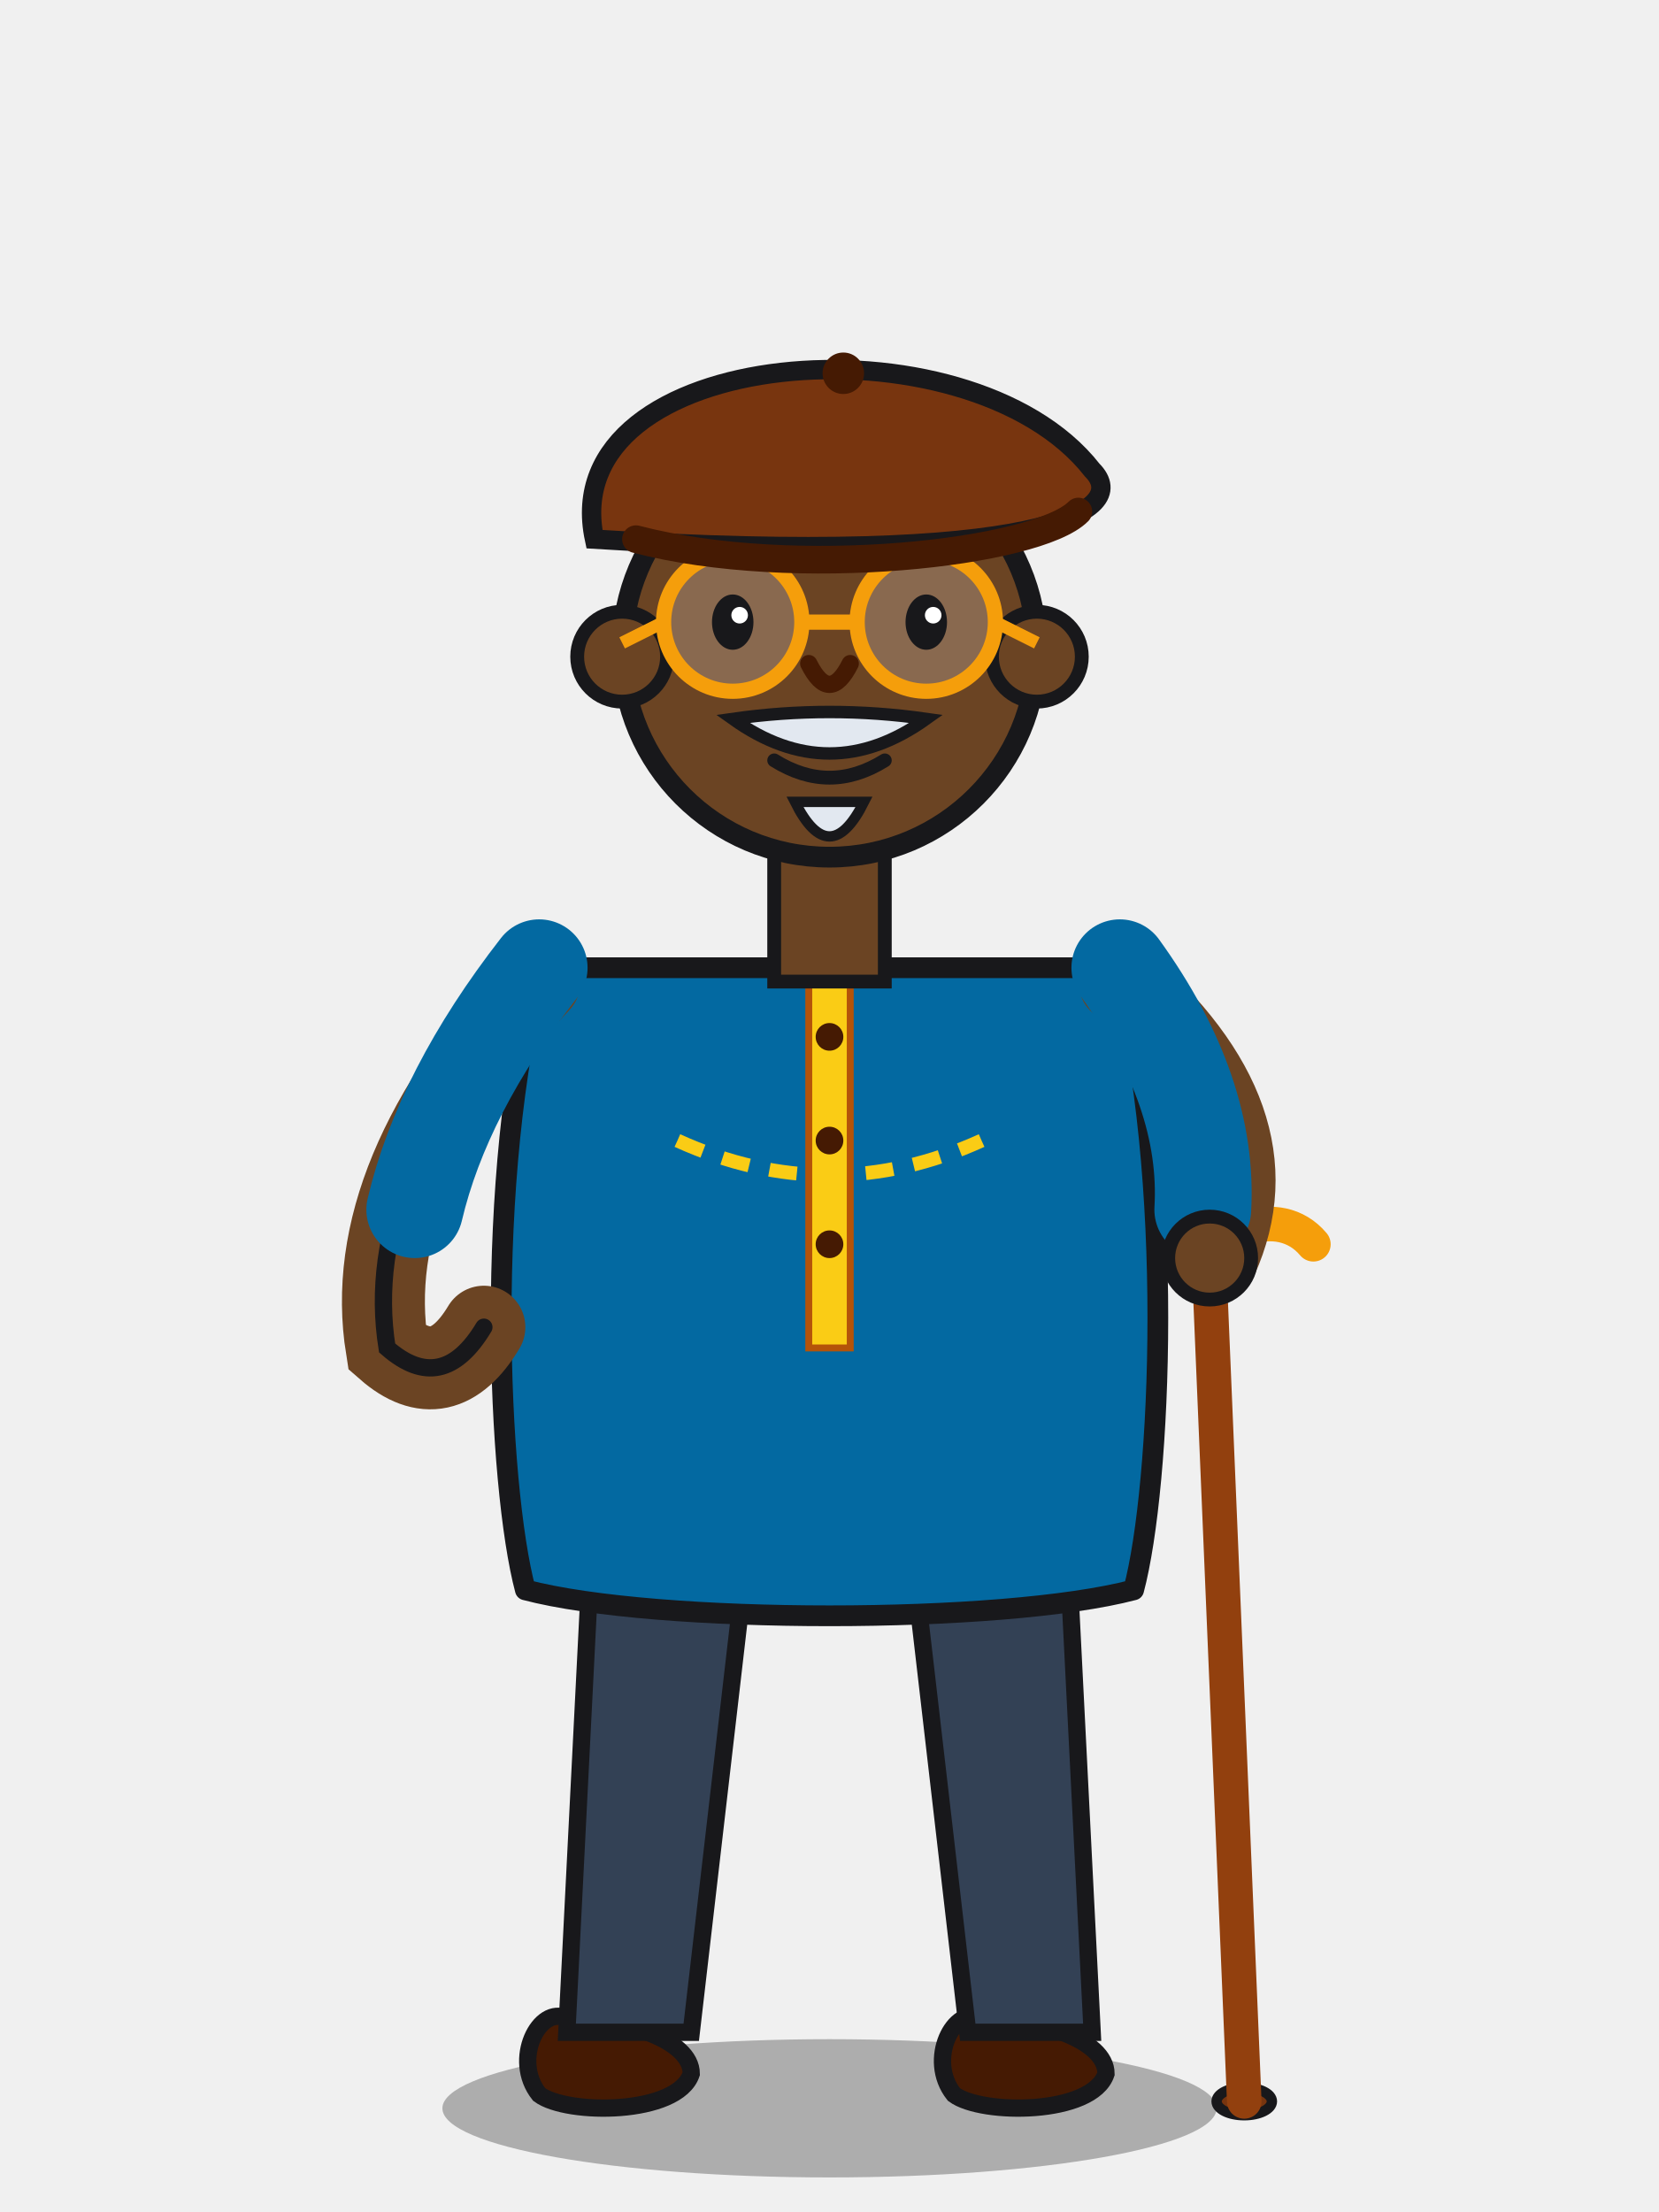
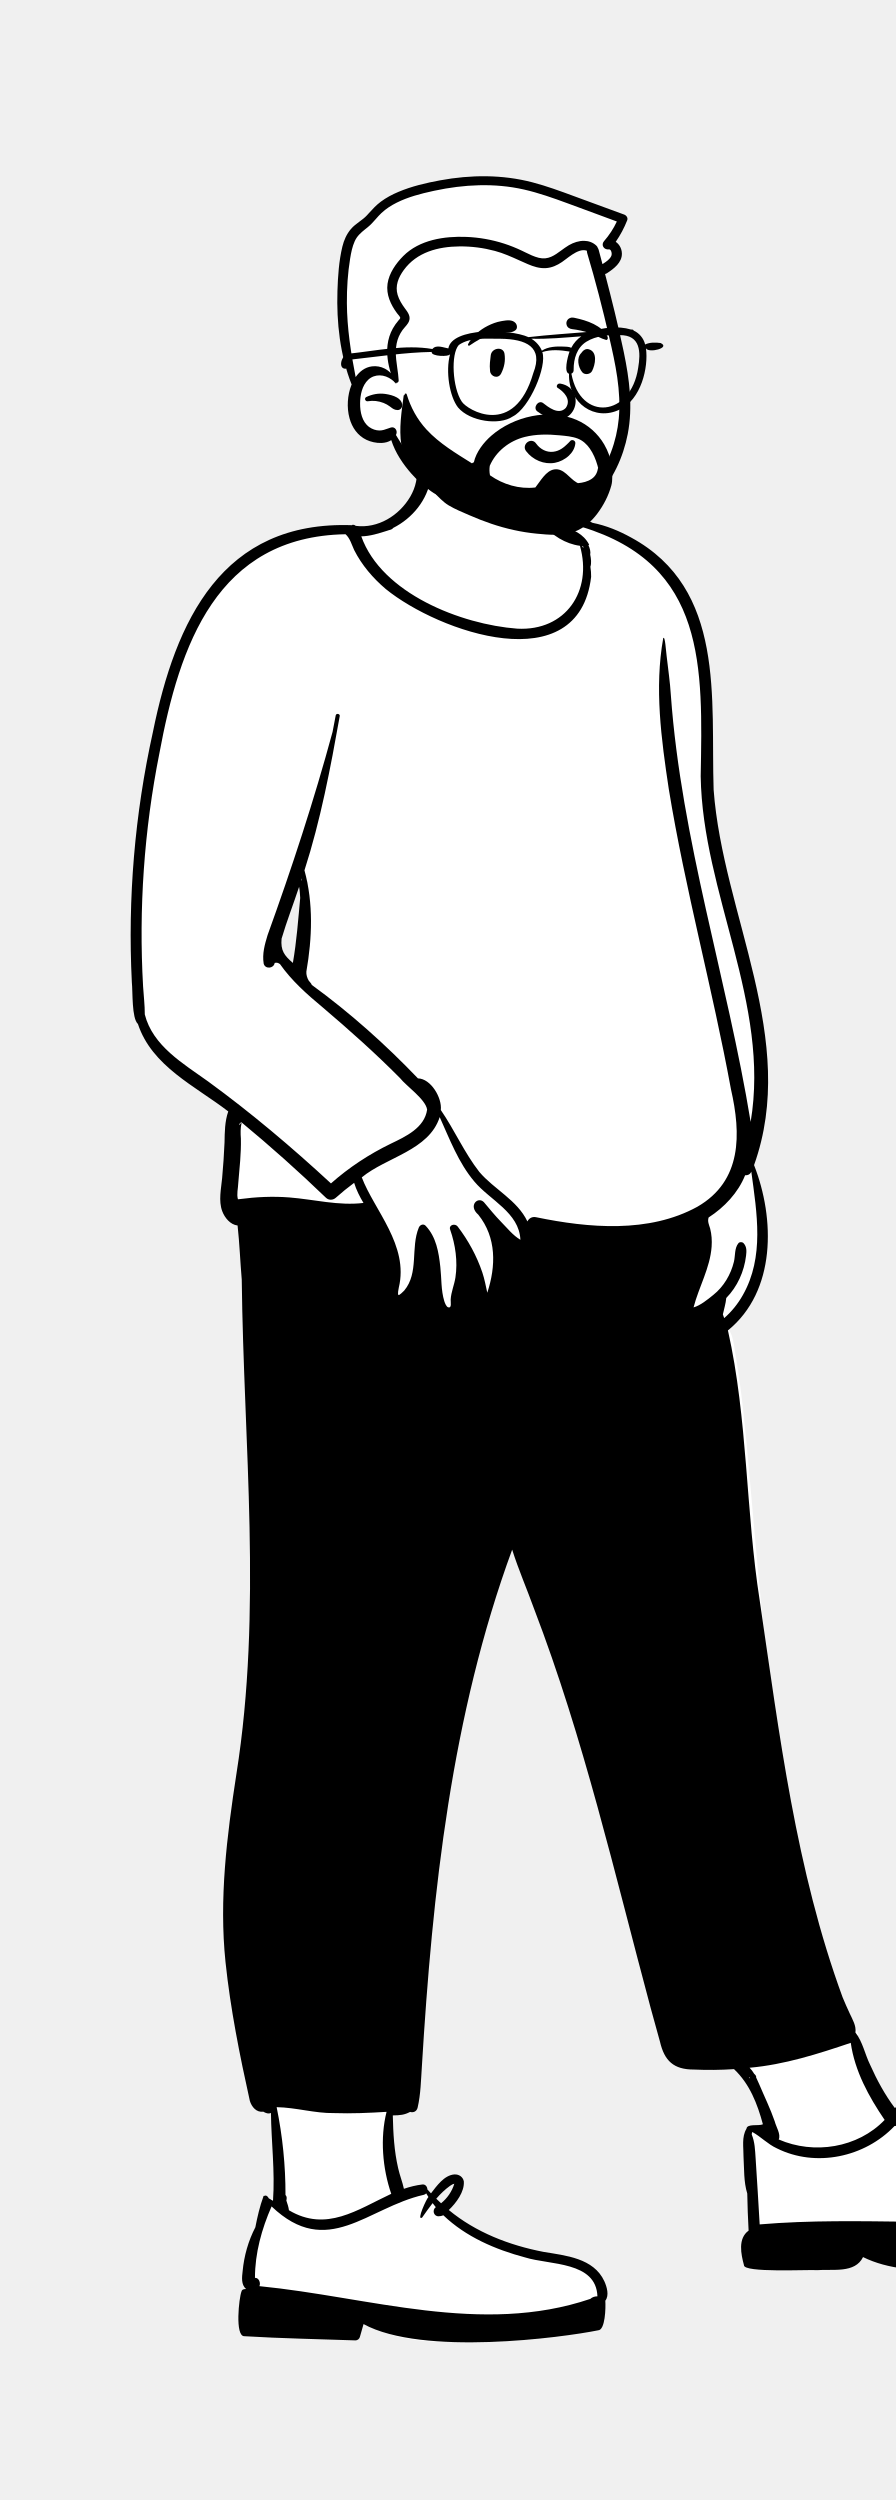
- <svg xmlns="http://www.w3.org/2000/svg" viewBox="0 0 240 320" width="100%" height="100%" fill="none">
-   <g class="character-pa-buea pose-a">
-     <ellipse cx="120" cy="305" rx="56" ry="10" fill="#000000" fill-opacity="0.28" />
-     <path d="M82 292 C78 290 74 298 78 303 C82 306 98 306 100 300 C100 295 90 292 82 292 Z" fill="#451A03" stroke="#18181B" stroke-width="2.5" />
-     <path d="M142 292 C138 290 134 298 138 303 C142 306 158 306 160 300 C160 295 150 292 142 292 Z" fill="#451A03" stroke="#18181B" stroke-width="2.5" />
-     <ellipse cx="180" cy="304" rx="4" ry="2" fill="#78350F" stroke="#18181B" stroke-width="1.5" />
-     <path d="M86 215 L82 294 L100 294 L108 225 Z" fill="#334155" stroke="#18181B" stroke-width="2.5" />
-     <path d="M154 215 L158 294 L140 294 L132 225 Z" fill="#334155" stroke="#18181B" stroke-width="2.5" />
-     <line x1="180" y1="304" x2="175" y2="185" stroke="#92400E" stroke-width="5" stroke-linecap="round" />
-     <path d="M175 185 C175 178 185 174 190 180" fill="none" stroke="#F59E0B" stroke-width="5" stroke-linecap="round" />
-     <path d="M78 140 C70 170 72 215 76 230 C95 235 145 235 164 230 C168 215 170 170 162 140 Z" fill="#0369A1" stroke="#18181B" stroke-width="3" stroke-linejoin="round" />
-     <rect x="117" y="140" width="6" height="55" fill="#FACC15" stroke="#B45309" stroke-width="1" />
-     <circle cx="120" cy="150" r="2" fill="#451A03" />
-     <circle cx="120" cy="165" r="2" fill="#451A03" />
-     <circle cx="120" cy="180" r="2" fill="#451A03" />
-     <path d="M98 165 Q120 175 142 165" stroke="#FACC15" stroke-width="2" stroke-dasharray="4 3" />
-     <path d="M78 142 Q52 170 56 195 Q64 202 70 192" fill="none" stroke="#6B4423" stroke-width="12" stroke-linecap="round" />
-     <path d="M78 142 Q52 170 56 195 Q64 202 70 192" fill="none" stroke="#18181B" stroke-width="2.5" stroke-linecap="round" />
-     <path d="M78 140 Q64 158 60 175" stroke="#0369A1" stroke-width="14" stroke-linecap="round" />
-     <path d="M162 142 Q185 162 176 182" fill="none" stroke="#6B4423" stroke-width="12" stroke-linecap="round" />
-     <path d="M162 142 Q185 162 176 182" fill="none" stroke="#18181B" stroke-width="2.5" stroke-linecap="round" />
-     <path d="M162 140 Q175 158 174 175" stroke="#0369A1" stroke-width="14" stroke-linecap="round" />
-     <circle cx="175" cy="182" r="6" fill="#6B4423" stroke="#18181B" stroke-width="2" />
-     <rect x="112" y="118" width="16" height="24" fill="#6B4423" stroke="#18181B" stroke-width="2" />
-     <circle cx="120" cy="94" r="30" fill="#6B4423" stroke="#18181B" stroke-width="3" />
-     <circle cx="90" cy="95" r="6.5" fill="#6B4423" stroke="#18181B" stroke-width="2" />
-     <circle cx="150" cy="95" r="6.5" fill="#6B4423" stroke="#18181B" stroke-width="2" />
-     <circle cx="106" cy="90" r="10" fill="#FFFFFF" fill-opacity="0.2" stroke="#F59E0B" stroke-width="2.2" />
-     <circle cx="134" cy="90" r="10" fill="#FFFFFF" fill-opacity="0.2" stroke="#F59E0B" stroke-width="2.2" />
-     <line x1="116" y1="90" x2="124" y2="90" stroke="#F59E0B" stroke-width="2.2" />
-     <line x1="96" y1="90" x2="90" y2="93" stroke="#F59E0B" stroke-width="1.8" />
-     <line x1="144" y1="90" x2="150" y2="93" stroke="#F59E0B" stroke-width="1.8" />
-     <ellipse cx="106" cy="90" rx="3" ry="4" fill="#18181B" />
-     <circle cx="107" cy="89" r="1.2" fill="#FFFFFF" />
-     <ellipse cx="134" cy="90" rx="3" ry="4" fill="#18181B" />
-     <circle cx="135" cy="89" r="1.2" fill="#FFFFFF" />
-     <path d="M98 77 Q106 72 114 77" fill="none" stroke="#E2E8F0" stroke-width="3" stroke-linecap="round" />
-     <path d="M126 77 Q134 72 142 77" fill="none" stroke="#E2E8F0" stroke-width="3" stroke-linecap="round" />
-     <path d="M117 96 Q120 102 123 96" stroke="#451A03" stroke-width="2.5" stroke-linecap="round" />
-     <path d="M106 104 Q120 102 134 104 Q120 114 106 104 Z" fill="#E2E8F0" stroke="#18181B" stroke-width="1.8" />
-     <path d="M115 116 Q120 126 125 116 Z" fill="#E2E8F0" stroke="#18181B" stroke-width="1.5" />
-     <path d="M112 110 Q120 115 128 110" fill="none" stroke="#18181B" stroke-width="2" stroke-linecap="round" />
-     <path d="M86 78 C80 50 140 45 158 68 C164 74 150 82 86 78 Z" fill="#78350F" stroke="#18181B" stroke-width="2.8" />
-     <path d="M92 78 C115 84 150 80 156 74" fill="none" stroke="#451A03" stroke-width="4" stroke-linecap="round" />
-     <circle cx="122" cy="54" r="3" fill="#451A03" />
+ <svg xmlns="http://www.w3.org/2000/svg" width="100%" height="100%" viewBox="0 0 1179 3291" version="1.1">
+   <g id="a-mono/standing" stroke="none" stroke-width="1" fill="none" fill-rule="evenodd">
+     <g id="pose/standing/resting-1" transform="translate(-121, 634)">
+       <path d="M526.001,529.539 L524.586,546.422 L523.53,544.444 C523.38,578.501 518.335,612.931 512.771,646.911 C498.227,634.948 486.271,624.401 489.724,603.98 C498.47,574.877 509.687,546.488 518.755,517.543 L520.275,525.133 L526.261,526.339 L526.001,529.539 Z M1564.711,2323.674 C1562.033,2311.841 1559.11,2299.312 1556.372,2287.447 C1556.102,2286.445 1553.595,2286.219 1552.787,2285.949 C1538.309,2250.488 1525.64,2242.406 1497.599,2237.582 C1452.382,2229.4 1407.761,2211.663 1365.046,2185.375 C1366.043,2181.463 1368.769,2174.709 1371.247,2167.495 C1370.924,2167.606 1370.598,2167.703 1370.262,2167.768 C1369.689,2167.879 1369.15,2167.905 1368.636,2167.869 C1365.739,2174.673 1362.586,2180.65 1360.918,2182.853 C1355.583,2179.412 1349.646,2175.626 1344.418,2171.968 L1344.44,2171.904 C1339.787,2168.678 1334.036,2164.693 1329.48,2162.208 C1328.626,2157.491 1321.716,2156.029 1318.106,2152.914 C1311.098,2147.906 1307.211,2145.324 1300.783,2151.718 C1286.918,2133.707 1275.751,2114.661 1264.773,2090.04 C1257.903,2075.649 1254.528,2059.714 1245.291,2046.864 C1245.468,2046.764 1251.34,2044.935 1251.484,2044.77 C1146.514,1812.172 1129.696,1553.354 1107.305,1304.727 C1102.366,1249.128 1097.199,1193.016 1087.571,1139.047 C1086.25,1130.874 1085.064,1122.825 1080.147,1116.308 C1139.137,1067.691 1139.712,973.456 1111.139,903.562 C1176.835,726.301 1048.06,538.033 1057.563,357.125 C1062.89,234.412 1040.806,92.227 902.221,62.784 C885.035,52.89 864.432,51.413 848.033,51.146 C833.269,43.686 830.942,27.215 825.686,13.675 L820.55,13.707 C819.043,7.579 817.551,0.86 816.255,-5.314 C814.306,-9.229 815.461,-14.331 809.321,-13.246 C795.405,-33.398 684.036,-43.529 682.771,-11.081 C678.751,-8.71 677.957,-4.082 677.021,1.538 C670.845,41.39 628.297,73.171 589.96,66.762 L589.339,66.201 C426.127,60.151 361.876,176.287 329.983,334.563 C305.064,457.541 289.225,590.816 308.739,713.997 C327.804,769.821 385.551,796.681 430.227,831.071 C425.077,844.052 424.596,858.373 424.439,872.419 C423.85,888.633 422.671,904.979 421.237,920.977 C418.299,941.252 413.543,976.149 441.135,978.516 C451.824,1220.831 474.15,1462.51 440.035,1705.532 C411.714,1839.93 422.556,2002.55 457.573,2134.048 C459.593,2140.545 464.782,2146.391 471.41,2144.314 C474.776,2146.49 477.405,2147.855 480.188,2145.8 C481.828,2148.838 483.625,2151.757 485.568,2154.587 C486.303,2190.715 490.398,2226.16 488.534,2262.522 C485.754,2262.2 479.639,2259.137 477.263,2261.141 L476.923,2263.911 L474.661,2264.685 C469.926,2278.046 466.955,2292.073 464.757,2303.386 C455.176,2322.782 442.935,2357.105 449.761,2378.71 C449.43,2379.094 447.592,2381.232 447.303,2381.556 C445.672,2382.491 445.371,2383.739 444.973,2385.172 C440.323,2386.917 439.846,2392.232 439.367,2397.667 C437.038,2410.836 440.498,2422.806 441.687,2435.689 L441.757,2435.603 C441.757,2435.603 445.661,2440.129 445.667,2440.135 C494.732,2443.122 543.047,2443.888 591.894,2445.644 C595.58,2438.582 596.69,2429.037 599.46,2421.279 C657.37,2463.656 757.705,2447.445 830.444,2437.037 C859.984,2432.777 887.892,2428.752 912.635,2427.412 C914.245,2427.19 914.36,2426.496 914.402,2425.855 C914.645,2416.156 916.469,2406.212 915.559,2396.798 C920.668,2391.833 918.339,2382.788 914.828,2374.844 C901.917,2346.873 866.824,2343.812 838.392,2339.04 C784.902,2328.656 741.89,2309.125 707.095,2279.268 C709.436,2277.15 711.561,2275.07 713.497,2273.035 C712.741,2272.531 711.985,2272.028 711.231,2271.519 C709.4,2270.716 707.649,2269.893 706.043,2268.854 C705.225,2269.314 704.2,2269.408 703.188,2268.84 C699.691,2266.876 696.841,2263.989 693.519,2261.78 C692.86,2262.727 692.198,2263.692 691.532,2264.7 C688.346,2261.342 684.74,2257.539 681.589,2254.018 C681.476,2253.045 681.732,2250.618 680.545,2250.353 C671.587,2251.259 661.211,2254.279 651.84,2257.634 C641.248,2222.819 635.113,2185.14 635.821,2149.559 C646.237,2149.56 655.36,2149.463 663.127,2144.51 C665.25,2145.081 668.208,2146.312 668.757,2142.974 C671.909,2129.348 672.728,2114.922 673.521,2100.972 C689.643,1837.068 714.207,1625.008 795.681,1401.455 C803.505,1432.495 816.641,1464.778 828.595,1495.678 C882.979,1624.816 922.159,1764.085 955.744,1899.63 C968.958,1950.366 983.322,2006.116 997.509,2056.325 C1003.011,2080.462 1014.195,2089.297 1037.632,2089.105 C1055.692,2089.953 1073.814,2089.69 1091.947,2088.417 C1116.668,2110.96 1126.805,2141.389 1134.027,2168.789 C1128.01,2173.265 1118.46,2171.576 1111.425,2173.054 C1105.359,2182.834 1107.458,2196.509 1107.6,2208.573 C1108.552,2224.247 1107.741,2241.063 1112.303,2255.861 C1113.118,2272.048 1113.219,2289.78 1114.436,2308.599 C1101.034,2316.373 1103.489,2333.549 1107.94,2349.981 C1109.929,2354.162 1181.959,2353.333 1199.827,2353.159 C1220.823,2351.936 1250.764,2357.302 1257.649,2334.276 C1307.636,2362.052 1383.684,2352.667 1441.92,2344.493 C1484.185,2339.341 1522.475,2334.548 1563.98,2325.809 C1564.409,2325.621 1565.012,2324.285 1564.711,2323.674 L1564.711,2323.674 Z" id="🎨-Background" fill="#FFFFFF" />
+       <path d="M1111.46,2172.602 C1122.724,2178.856 1131.735,2188.618 1143.56,2194.032 C1194.737,2219.681 1259.525,2205.866 1298.52,2164.733 C1304.021,2164.847 1308.436,2158.825 1307.27,2153.403 C1318.969,2154.436 1328.192,2163.454 1336.9,2170.573 C1335.71,2178.813 1336.26,2187.093 1339.59,2194.983 C1339.85,2195.612 1340.98,2195.862 1341.12,2194.983 C1342.13,2188.983 1343.17,2182.942 1344.53,2177.013 C1346.985,2179.025 1349.481,2180.942 1352.02,2182.843 C1352.24,2187.772 1357.38,2191.362 1361.58,2189.663 C1396.037,2213.058 1434.984,2229.662 1475.43,2239.373 C1507.077,2245.988 1523.514,2245.306 1537.55,2278.653 C1532.348,2279.694 1527.23,2282.223 1519.41,2284.133 C1387.094,2299.582 1253.558,2282.932 1121.03,2294.203 C1119.258,2265.05 1117.673,2235.916 1115.67,2206.783 C1114.965,2196.299 1114.658,2185.72 1110.59,2175.923 C1110.67,2174.723 1110.86,2173.543 1111.24,2172.623 C1111.31,2172.612 1111.38,2172.612 1111.46,2172.602 Z M1116.4,2100.833 C1116.828,2098.891 1115.307,2097.255 1113.8,2095.973 C1112.07,2093.053 1110.1,2090.303 1107.76,2087.983 C1153.717,2083.915 1197.78,2069.771 1240.95,2055.183 C1246.166,2092.314 1264.678,2126.037 1285.54,2156.673 C1250.131,2193.599 1192.471,2202.589 1146.12,2182.403 C1149.212,2175.578 1142.578,2165.722 1140.891,2158.673 C1135.077,2141.786 1127.117,2125.646 1120.22,2109.243 C1119.04,2106.533 1117.8,2103.663 1116.4,2100.833 Z M1106.94,2100.192 C1107.25,2100.413 1107.57,2100.644 1107.88,2100.843 C1108.07,2101.303 1108.25,2101.763 1108.44,2102.223 C1107.96,2101.703 1107.47,2101.192 1106.98,2100.692 C1106.97,2100.522 1106.96,2100.362 1106.94,2100.192 Z M682.09,2253.343 C683.01,2254.973 683.97,2256.583 684.97,2258.163 C683.046,2259.363 668.545,2290.168 676.65,2285.243 C681.15,2278.833 685.65,2272.373 690.5,2266.203 C691.85,2268.003 693.24,2269.772 694.68,2271.503 C689.69,2275.093 691.63,2283.503 698.24,2283.522 C700.604,2283.533 702.437,2283.043 704.64,2282.223 C734.221,2310.544 773.111,2327.294 812.26,2337.673 C844.698,2347.845 905.799,2342.647 907.45,2388.903 C904.15,2388.821 900.613,2389.894 898.1,2392.272 C754.884,2440.752 606.921,2389.648 462.47,2375.493 C464.463,2371.488 461.925,2364.258 456.64,2364.573 C456.59,2332.177 465.541,2300.01 478.5,2270.533 C551.997,2340.667 604.622,2272.059 678.76,2255.283 C680.19,2254.993 681.29,2254.283 682.09,2253.343 Z M719.98,2240.753 C719.768,2240.753 719.228,2240.685 719.02,2240.753 C716.037,2250.818 709.695,2259.887 701.62,2266.393 C699.47,2264.423 697.36,2262.413 695.29,2260.373 C700.68,2254.112 706.58,2248.323 713.41,2243.433 C715.325,2242.124 717.562,2240.605 719.98,2240.753 Z M434.2,944.713 C432.287,937.713 434.451,930.389 434.67,923.272 C436.31,903.903 438.54,884.383 438.11,864.923 C437.581,857.921 437.433,851.151 438.99,844.313 C438.516,842.478 436.878,846.816 436.39,847.223 C436.29,846.673 436.16,846.123 436.05,845.573 C436.83,844.683 437.66,843.903 438.56,843.153 C476.969,874.925 514.194,908.132 550.09,942.723 C553.81,946.293 559.3,946.073 563.05,942.723 C570.83,935.763 578.89,929.233 587.19,923.083 C590.06,932.463 594.45,941.153 599.47,949.553 C566.661,953.558 534.287,944.837 501.71,942.293 C479.865,940.615 457.938,941.646 436.24,944.533 C435.68,944.613 434.8,944.613 434.2,944.713 Z M506.53,633.613 C495.074,623.712 490.273,617.241 491.681,601.643 C498.457,578.595 507.241,556.191 514.74,533.383 C515.705,538.201 515.787,543.135 516.19,548.022 C513.54,576.622 511.487,605.318 506.53,633.613 Z M518.18,525.373 C518.02,525.073 517.86,524.772 517.69,524.483 C517.94,523.713 518.19,522.942 518.44,522.173 C518.35,523.243 518.27,524.303 518.18,525.373 Z M311.61,701.413 C311.68,689.183 310.08,676.873 309.37,664.673 C303.511,562.05 310.695,458.679 330.78,357.863 C357.268,215.324 406.338,72.19 575.9,69.283 C581.848,74.668 583.936,82.975 587.25,90.113 C597.243,109.894 611.921,127.024 628.75,141.333 C698.5,198.107 882.96,262.92 899.162,125.374 C899.2,121.102 898.91,116.593 898.22,112.083 C899.75,107.352 899.04,101.423 897.96,96.102 C898.69,92.293 897.57,87.923 895.64,83.812 C895.96,83.543 896.26,83.243 896.52,82.913 C888.908,68.381 875.859,63.626 861.369,58.153 C859.37,56.153 861.14,52.013 864.21,53.093 C870.96,55.463 877.9,57.062 884.94,58.272 C885.92,58.443 886.54,58.953 886.85,59.602 C1051.289,109.378 1045.913,244.824 1043.386,387.984 C1045.876,542.225 1135.234,687.033 1109.16,842.873 C1078.383,654.82 1017.844,471.932 1004.104,280.973 C1003.071,263.848 1000.529,246.938 998.599,229.903 C997.613,222.728 996.537,202.631 994.08,205.992 C982.343,271.668 991.512,339.147 1001.359,404.533 C1023.071,537.41 1058.944,667.428 1083.22,799.803 C1096.615,858.652 1098.054,920.531 1039.027,954.561 C975.227,989.67 895.845,982.615 826.91,968.386 C821.41,967.093 817.25,969.953 815.27,973.893 C801.812,945.693 771.608,931.814 751.95,908.683 C732.263,883.446 719.383,853.608 701.28,827.243 C703.12,811.201 688.205,785.912 671.18,785.573 C628.189,740.689 581.69,699.144 531.44,662.543 C530.71,660.233 528.75,658.933 527.37,656.863 C525.319,653.375 523.987,649.025 524.309,645.003 C531.938,600.93 533.72,555.203 521.79,511.703 C543.062,445.603 556.007,377.343 568.15,309.133 C569.285,305.834 563.761,304.287 562.94,307.693 C561.51,314.933 560.14,322.183 558.8,329.433 C534.281,419.935 505.072,508.933 473.208,597.082 C469.49,609.373 466.01,621.643 468.11,634.513 C469.929,642.018 481.308,641.295 482.61,633.602 C485.156,632.857 487.408,633.519 489.4,635.033 C489.42,635.003 489.43,634.973 489.45,634.953 C504.696,656.752 524.901,674.772 545.46,691.832 C580.678,721.772 615.22,752.512 647.75,785.373 C655.479,795.363 681.427,813.199 683.261,826.702 C679.859,850.754 654.965,862.159 635.42,871.562 C606.986,885.377 580.319,902.871 556.67,923.852 C505.186,876.249 451.547,830.859 394.86,789.553 C362.35,766.152 322.082,742.954 311.61,701.413 Z M888.62,85.102 C888.76,85.873 888.89,86.643 889.02,87.403 C888.41,86.553 887.78,85.713 887.11,84.913 C887.61,84.983 888.11,85.043 888.62,85.102 Z M1074.3,1101.153 C1073.75,1099.522 1073.17,1097.903 1072.59,1096.283 C1074.095,1089.054 1076.363,1082.275 1077.05,1074.673 C1091.63,1059.856 1100.68,1039.677 1103.1,1019.093 C1103.82,1013.043 1104.24,1007.243 1099.8,1002.513 C1098.17,1000.772 1094.71,1000.583 1093.11,1002.513 C1087.67,1009.063 1089.08,1018.933 1087.14,1026.923 C1083.059,1043.846 1073.614,1059.802 1060.08,1070.573 C1052.458,1076.803 1042.725,1084.667 1034,1087.063 C1040.809,1060.449 1055.792,1035.118 1057.778,1007.072 C1058.35,998.852 1057.83,991.163 1055.82,983.163 C1054.326,978.181 1052.078,973.852 1053.85,968.663 C1074.438,955.369 1092.63,936.227 1101.87,913.102 C1105.157,913.463 1108.536,912.005 1110.02,908.343 C1117.41,963.033 1127.38,1020.783 1098.83,1070.933 C1092.433,1082.301 1084.177,1092.619 1074.3,1101.153 Z M780.69,974.523 C772.652,966.276 765.413,957.365 758.02,948.553 C750.171,940.414 736.784,953.099 750.64,965.013 C774.787,995.189 773.928,1032.816 762.46,1067.763 C760.48,1058.783 758.9,1049.863 755.93,1041.053 C748.56,1019.203 737.38,998.843 723.43,980.522 C720.07,976.113 711.37,978.352 713.58,984.673 C720.55,1004.583 723.7,1026.613 720.54,1047.613 C719.06,1057.403 714.84,1066.713 714.27,1076.653 C714.08,1080.093 716.12,1088.793 710.69,1086.823 C708.6,1086.063 706.74,1081.633 705.85,1078.813 C701.415,1064.253 702.348,1048.825 700.65,1033.852 C698.54,1014.393 695.29,994.403 681.34,979.623 C678.28,976.373 673.76,978.463 672.31,982.003 C661.282,1008.614 672.691,1041.621 653.08,1064.963 C652.1,1066.043 646.5,1071.513 645.59,1070.793 C644.05,1069.573 645.71,1062.683 645.97,1061.083 C659.454,1005.353 613.624,959.086 597.25,915.883 C629.849,889.071 685.659,880.497 699.82,836.543 C713.031,865.724 724.481,896.599 745.42,921.353 C765.958,945.934 804.468,962.153 806.06,998.053 C796.255,992.35 788.616,982.514 780.69,974.523 Z M485.18,2139.873 C510.375,2140.265 535.692,2148.085 560.67,2147.672 C583.739,2148.493 606.838,2147.426 629.87,2146.033 C621.168,2180.371 624.522,2220.637 636.03,2253.942 C591.256,2274.886 550.487,2304.799 501.38,2275.593 C500.84,2271.272 499.37,2266.983 497.95,2262.783 C498.515,2260.46 498.945,2257.423 496.82,2255.583 C496.937,2216.765 492.933,2177.92 485.18,2139.873 Z M1366.67,2140.394 C1369.644,2143.534 1359.049,2167.992 1356.5,2172.133 C1353.479,2170.182 1350.487,2168.269 1347.52,2166.233 C1349.88,2159.192 1353.06,2152.463 1357.68,2146.313 C1358.93,2144.653 1363.86,2137.973 1366.67,2140.394 Z M1558.4,2282.553 C1557.91,2280.433 1555.88,2278.503 1553.67,2277.963 C1547.305,2261.523 1537.133,2245.082 1521.381,2236.433 C1511.87,2231.503 1501.33,2230.073 1490.96,2228.013 C1447.438,2219.524 1406.071,2202.277 1368.28,2179.453 C1371.992,2168.953 1375.471,2158.528 1377.7,2147.644 C1381.336,2135.458 1371.646,2125.273 1359.499,2130.383 C1348.817,2135.183 1342.359,2149.887 1339.18,2160.423 C1336.49,2158.573 1333.65,2156.723 1330.73,2155.043 C1329.21,2150.793 1324.19,2148.983 1320.32,2146.573 C1314.291,2142.551 1306.191,2135.507 1298.94,2140.963 C1285.832,2123.481 1275.326,2104.093 1266.46,2084.163 C1259.495,2070.122 1256.84,2054.151 1247.08,2041.612 C1248.45,2032.926 1243.138,2024.263 1239.591,2016.543 C1236.3,2009.493 1233.16,2002.363 1230.2,1995.163 C1168.779,1827.998 1146.926,1648.769 1121.145,1473.364 C1102.601,1355.269 1105.418,1234.107 1079.25,1117.363 C1142.817,1065.666 1141.31,970.259 1113.64,899.733 C1172.747,734.548 1072.531,570.119 1060.42,405.583 C1056.531,285.507 1076.509,141.322 951.685,73.534 C935.88,64.813 918.902,57.774 901.14,54.283 C884.705,45.04 865.118,42.788 846.51,42.423 C836.009,36.72 833.028,23.63 829.259,13.113 C828.23,9.323 825.92,5.053 825.51,1.173 C825.47,0.833 824.95,0.693 824.86,1.083 C810.285,39.501 847.038,79.644 884.43,84.483 C901.288,143.94 865.829,196.949 801.928,193.581 C727.939,188.032 623.346,147.203 596.6,72.053 C608.393,71.833 619.617,68.153 630.74,64.652 C633.31,63.476 636.888,63.652 638.47,61.043 C664.037,48.192 683.76,24.019 688.02,-4.398 C687.84,-4.257 687.53,-4.047 687.04,-3.737 C687.48,-4.017 687.88,-4.317 688.24,-4.627 C688.6,-8.987 688.65,-13.347 688.23,-17.717 C686.27,-19.487 683.49,-20.447 680.26,-19.797 C670.42,-17.817 670.22,-7.447 668.64,0.333 C667.22,7.343 664.56,13.793 660.98,19.973 C646.397,44.757 618.499,62.001 589.31,58.253 C587.98,57.053 586.11,56.463 584.3,57.062 C584.43,57.173 584.57,57.283 584.7,57.383 C413.275,51.091 352.115,182.779 322.262,329.736 C298.407,437.576 288.994,548.626 294.55,658.942 C295.909,671.697 294.232,706.461 302.56,713.963 C320.864,769.628 378.225,795.785 421.48,829.083 C416.917,842.169 416.816,856.104 416.58,869.813 C415.9,885.483 414.85,901.143 413.42,916.772 C412.13,930.873 408.44,946.703 413.55,960.423 C416.81,969.079 424.108,978.114 433.76,979.263 C436.356,1002.924 437.199,1026.858 439.24,1050.533 C441.68,1267.374 466.47,1485.365 432.247,1701.022 C419.637,1782.924 409.259,1865.87 417.85,1948.743 C424.297,2010.312 436.491,2071.22 449.889,2131.583 C452.33,2139.562 458.64,2147.153 467.54,2145.783 C470.608,2147.636 474.343,2149.067 477.67,2147.453 C478.137,2186.015 483.134,2224.524 480.37,2263.112 C478.52,2262.003 476.65,2260.913 474.77,2259.852 C473.689,2257.54 471.526,2255.31 468.92,2256.692 C468.35,2256.433 467.61,2256.933 467.74,2257.522 C462.987,2270.411 459.786,2284.43 457.149,2297.973 C447.894,2315.782 442.279,2335.633 440.41,2355.693 C439.493,2363.521 438.154,2373.636 445.03,2379.243 C442.642,2379.325 439.676,2379.522 438.96,2382.303 C435.577,2390.596 430.05,2441.608 442.61,2441.383 C491.27,2444.352 540.15,2445.144 588.87,2446.894 C591.52,2446.993 594.05,2444.942 594.73,2442.433 C596.28,2436.743 597.95,2431.083 599.57,2425.413 C676.92,2467.863 861.639,2443.125 908.24,2433.647 C917.84,2433.647 918.462,2403.745 917.84,2394.633 C923.26,2387.763 919.86,2376.263 916.53,2369.003 C902.479,2338.517 865.675,2335.259 836.5,2330.384 C791.482,2321.71 747.377,2304.704 711.79,2275.263 C721.394,2266.145 732.778,2251.094 731.551,2237.353 C730.27,2231.373 724.9,2228.053 719.02,2228.413 C705.629,2229.534 695.879,2243.626 688.33,2253.293 C686.75,2251.623 685.2,2249.942 683.66,2248.243 C683.49,2244.653 681.1,2241.153 676.92,2241.653 C668.64,2242.643 660.59,2244.663 652.71,2247.343 C650.76,2238.272 647.16,2229.413 645.15,2220.303 C639.843,2197.467 638.592,2174.124 638.09,2150.733 C647.761,2150.583 653.317,2150.114 660.83,2146.133 C664.91,2147.333 669.53,2145.823 670.79,2140.352 C674.9,2122.583 675.12,2104.223 676.37,2086.063 C690.268,1855.792 715.31,1623.876 795.21,1405.953 C803.544,1432.22 814.517,1457.548 823.9,1483.453 C889.445,1654.264 930.197,1832.98 977.55,2009.343 C981.56,2024.153 985.63,2038.942 989.8,2053.703 C995.622,2078.867 1007.82,2090.458 1034.561,2090.352 C1052.12,2091.173 1069.715,2090.969 1087.26,2089.803 C1107.99,2109.404 1118.027,2135.595 1125.29,2162.394 C1119.998,2165.035 1104.343,2161.146 1103.65,2168.323 C1097.086,2179.066 1099.885,2192.939 1099.759,2204.953 C1100.733,2221.073 1099.902,2238.15 1104.689,2253.593 C1104.957,2269.863 1105.597,2286.133 1106.46,2302.393 C1092.143,2312.726 1096.429,2333.302 1100.36,2347.852 C1099.548,2358.165 1184.865,2353.524 1197.02,2354.425 C1217.032,2352.781 1246.52,2359.012 1257.11,2337.233 C1323.483,2369.906 1415.451,2346.637 1486.929,2340.018 C1512.11,2336.323 1537.18,2331.953 1562.13,2326.963 C1565.75,2326.233 1567.5,2322.102 1566.75,2318.823 C1564.01,2306.723 1561.19,2294.643 1558.4,2282.553 Z" id="🖍-Ink" fill="#000000" />
+     </g>
+     <g id="Head" transform="translate(404, 180)">
+       <g id="head/mono/Gray-Short">
+         <path d="M287.408,509.472 C265.212,509.6 246.348,503.302 231.954,492.883 C213.992,486.478 192.326,476.599 179.166,466.228 C174.033,467.538 167.891,462.085 163.963,459.207 C139.538,440.968 120.366,414.271 114.685,387.529 C105.915,398.599 93.435,399.059 81.48,393.557 C56.42,379.345 57.357,349.42 66.379,327.062 C47.412,284.505 34.267,172.159 63.22,126.818 C69.142,120.034 77.833,115.976 84.09,109.019 C89.658,102.943 94.954,96.728 101.432,91.92 C121.198,76.876 155.242,68.866 176.558,65.099 C265.54,45.861 333.908,80.439 414.51,109.606 C409.871,121.206 403.454,131.785 396.1,141.649 C416.11,149.118 406.919,165.911 391.395,174.424 L382.153,169.932 C396.56,221.478 429.716,349.66 415.41,390.823 C404.002,455.043 353.936,509.935 287.408,509.472" id="🎨-Background" fill="#FFFFFF" />
+         <path d="M300.265,514.999 C271.445,517.957 237.207,511.144 217.994,487.733 C217.419,487.032 217.168,486.239 217.153,485.472 C217.136,484.62 217.422,483.797 217.916,483.157 C218.436,482.484 219.175,482.015 220.023,481.862 C220.736,481.734 221.55,481.817 222.389,482.287 L224.155,483.271 C237.276,490.518 250.904,496.698 265.774,499.343 C281.085,502.067 296.675,501.762 311.849,498.304 C339.49,492.006 361.86,475.941 378.325,454.757 C396.699,431.118 407.733,401.11 410.545,371.1 C413.953,334.731 406.048,298.584 397.868,263.37 C389.274,226.369 379.88,189.557 368.967,153.172 C368.638,152.077 368.55,151.051 368.645,150.107 C365.426,148.846 362,149.196 358.591,150.347 C352.361,152.451 346.155,157.194 340.98,161.109 C339.105,162.527 337.361,163.845 335.794,164.917 C329.376,169.309 322.36,172.469 314.516,172.966 C306.356,173.481 298.357,170.945 290.947,167.772 C287.183,166.16 283.478,164.487 279.789,162.822 C269.284,158.078 258.903,153.382 247.559,150.33 C232.358,146.239 216.664,144.224 200.922,144.369 C172.826,144.625 144.645,151.857 127.425,175.619 C120.45,185.245 115.902,196.308 119.449,208.187 C121.378,214.65 125.02,220.516 128.994,225.912 L130.357,227.75 C132.537,230.711 134.43,233.661 135.001,236.802 C135.48,239.433 135.107,242.216 133.228,245.267 C132.046,247.187 130.541,248.91 129.027,250.626 C127.936,251.864 126.841,253.1 125.899,254.431 C124.001,257.113 122.321,260.003 121.003,263.016 C118.422,268.915 117.327,275.261 117.098,281.66 C116.821,289.381 117.907,296.934 118.983,304.498 C119.747,309.861 120.509,315.23 120.816,320.664 C120.87,321.612 120.58,322.318 120.174,322.841 C119.677,323.481 118.952,323.884 118.127,323.996 C117.876,324.03 117.617,324.035 117.357,324.012 C117.485,324.535 117.598,325.06 117.696,325.587 C117.174,324.916 116.619,324.265 116.034,323.637 C115.996,323.618 115.959,323.598 115.922,323.578 C115.318,323.246 114.807,322.741 114.484,322.09 C113.655,321.319 112.777,320.588 111.856,319.901 C107.062,316.324 101.464,314.204 95.848,314.133 C90.434,314.066 85.008,315.909 80.835,319.802 C72.542,327.539 70.112,340.17 70.026,351.014 C69.938,362.085 72.5,375.37 82.152,382.243 C86.023,385 90.752,386.657 95.516,386.705 C99.465,386.744 103.243,385.347 106.964,384.016 C108.111,383.606 109.253,383.198 110.392,382.827 C111.686,382.406 112.865,382.432 113.893,382.74 C115.052,383.087 116.035,383.804 116.77,384.76 C117.502,385.712 117.982,386.904 118.13,388.152 C118.274,389.361 118.109,390.616 117.597,391.747 C117.468,392.032 117.333,392.309 117.192,392.579 L119.315,396.07 C127.444,409.401 135.714,422.489 146.56,433.948 C152.785,440.525 159.384,446.731 166.622,452.164 L167.666,452.939 C168.291,453.398 168.984,453.963 169.723,454.568 C171.834,456.295 174.364,458.611 176.726,458.702 C177.427,458.729 178.039,458.642 178.596,458.569 C179.941,458.392 181.07,458.34 182.179,458.793 C183.071,459.157 183.996,459.836 184.947,461.239 C185.59,462.189 185.92,463.38 185.92,464.589 C185.92,465.803 185.586,467.018 184.991,467.978 C183.762,469.965 182.274,471.196 180.66,471.895 C178.86,472.674 176.872,472.793 174.805,472.408 C169.712,471.458 164.075,467.24 160.488,464.487 L159.794,463.956 C151.845,457.893 144.312,451.184 137.689,443.681 C126.411,430.905 116.282,415.849 111.079,399.398 C107.412,401.807 102.882,402.95 98.145,403.13 C91.244,403.393 83.94,401.617 78.558,399.065 C66.696,393.44 59.491,382.801 56.115,370.566 C52.194,356.358 53.468,340.023 58.432,327.259 C58.576,326.888 58.726,326.519 58.88,326.143 C43.599,287.426 38.9,244.434 40.209,203.115 C40.821,183.775 42.138,163.484 46.701,144.621 C48.746,136.167 52.299,128.116 57.972,121.46 C61.207,117.665 65.176,114.71 69.163,111.763 C72.616,109.211 76.083,106.665 79,103.478 L80.379,101.965 C80.678,101.636 80.976,101.307 81.274,100.979 C86.311,95.428 91.215,90.041 97.327,85.488 C104.416,80.209 112.239,76.077 120.367,72.645 C137.878,65.255 156.725,60.824 175.369,57.396 C215.705,49.98 257.111,49.615 296.953,60.038 C315.476,64.883 333.454,71.516 351.4,78.14 C353.066,78.755 354.732,79.37 356.399,79.984 C370.345,85.119 384.299,90.232 398.254,95.346 C404.739,97.722 411.224,100.098 417.709,102.477 C419.116,102.993 420.493,104.105 421.278,105.487 C422.043,106.835 422.271,108.407 421.653,109.973 C417.674,120.054 412.654,129.512 406.543,138.344 C408.666,139.789 410.473,141.71 411.84,143.958 C413.569,146.802 414.594,150.168 414.663,153.74 C414.896,165.701 404.011,173.809 394.981,179.673 C394.139,180.221 393.306,180.544 392.5,180.692 C401.251,214.149 409.627,247.719 416.744,281.556 L417.234,283.901 C424.566,319.313 429.297,355.452 422.362,391.334 C416.392,422.233 402.521,452.053 380.847,475.072 C359.606,497.631 331.103,511.833 300.265,514.999 Z M110.495,311.288 C106.722,299.312 104.722,286.282 106.166,274.143 C107.074,266.512 109.369,259.166 113.104,252.44 C115.244,248.588 117.851,245.022 120.697,241.664 L121.679,240.536 C122.176,239.959 122.67,239.43 122.823,238.766 C122.912,238.38 122.822,237.958 122.587,237.454 C122.068,236.338 121.102,235.262 120.198,234.212 C119.624,233.544 119.063,232.889 118.592,232.252 C110.321,221.056 104.153,207.727 106.158,193.53 C108.114,179.678 117.192,166.767 126.857,157.036 C148.137,135.61 181.13,130.686 210.032,131.868 C226.857,132.556 243.655,135.521 259.677,140.701 C267.578,143.255 275.303,146.367 282.81,149.933 L284.472,150.731 C285.369,151.165 286.266,151.605 287.162,152.044 C293.03,154.922 298.921,157.828 305.291,159.392 C317.731,162.447 326.169,156.013 335.039,149.525 C338.079,147.301 341.165,145.047 344.445,143.068 L345.12,142.669 C351.038,139.239 358.116,136.93 364.916,137.034 C370.822,137.124 376.521,139.01 381.16,143.466 C382.112,144.382 382.66,145.381 382.918,146.375 C383.431,147.095 383.845,147.953 384.115,148.967 C385.777,155.202 387.431,161.443 389.08,167.685 L390.429,166.816 C394.423,164.222 398.765,161.257 400.726,156.917 C401.481,155.247 401.374,152.464 400.423,150.418 C400.09,149.703 399.651,149.067 399.043,148.67 C398.601,148.382 398.068,148.246 397.449,148.296 C395.944,148.49 394.562,148.27 393.39,147.774 C392.039,147.203 390.961,146.263 390.261,145.131 C389.545,143.971 389.219,142.608 389.394,141.194 C389.545,139.978 390.068,138.708 391.103,137.515 C397.917,129.661 403.655,120.998 408.016,111.594 L379.169,100.922 C368.884,97.118 358.597,93.32 348.305,89.536 L342.67,87.465 C323.956,80.601 305.134,73.893 285.672,69.474 C246.994,60.692 206.662,62.756 168.091,71.022 L165.761,71.526 C149.576,75.055 133.173,79.325 118.316,86.748 C111.025,90.391 104.093,94.821 98.141,100.418 C95.512,102.889 93.135,105.595 90.758,108.298 C87.426,112.085 84.09,115.862 80.129,119.053 L76.451,121.997 C70.981,126.405 66.047,130.7 62.96,137.536 C59.733,144.682 58.192,152.578 56.935,160.27 C53.765,179.649 52.514,199.338 52.634,218.966 C52.835,251.925 57.843,284.211 64.168,316.384 C69.244,309.121 76.373,303.49 85.523,302.29 C91.489,301.507 97.404,302.619 102.532,305.257 C105.496,306.782 108.198,308.816 110.495,311.288 L110.495,311.288 Z M100.908,350.423 C94.226,347.835 87.21,346.987 80.141,348.225 C79.4,348.354 78.694,348.2 78.1,347.855 C77.498,347.505 77.024,346.952 76.766,346.341 C76.469,345.635 76.454,344.871 76.716,344.192 C76.944,343.603 77.379,343.031 78.177,342.649 C85.832,338.996 94.341,337.384 102.786,338.531 L103.62,338.65 C107.938,339.29 114.009,340.638 118.562,343.29 C122.139,345.374 124.757,348.247 125.408,352 C125.748,353.956 125.262,355.997 124.135,357.477 C123.045,358.908 121.379,359.862 119.223,359.801 C115.419,359.692 113.167,358.085 110.457,356.003 C110.128,355.75 109.791,355.491 109.441,355.229 C106.822,353.27 103.961,351.606 100.908,350.423 Z" id="🖍-Ink" fill="#000000" />
+       </g>
+       <g id="face/Smile" transform="translate(159, 186)" fill="#000000">
+         <path d="M146.587,240.927 C139.864,238.184 133.866,233.61 129.481,227.766 C127.957,225.735 127.561,223.59 127.881,221.628 C128.241,219.421 129.546,217.422 131.326,216.081 C133.112,214.735 135.345,214.072 137.504,214.41 C139.381,214.704 141.248,215.731 142.727,217.862 L143.035,218.288 C145.642,221.815 149.04,224.709 152.91,226.574 C156.641,228.372 160.814,229.211 165.132,228.723 C173.356,227.794 179.024,223.346 185.049,217.307 C185.796,216.544 186.543,215.758 187.294,214.959 C187.768,214.234 188.426,213.769 189.157,213.524 C189.968,213.253 190.886,213.269 191.726,213.562 C192.537,213.845 193.262,214.381 193.748,215.095 C194.209,215.773 194.471,216.61 194.386,217.574 C193.835,223.833 190.562,229.419 185.914,233.806 C180.752,238.677 173.909,242.047 167.466,243.229 C160.368,244.531 153.136,243.598 146.587,240.927 L146.587,240.927 Z M170.814,144.367 C178.366,148.957 189.872,159.66 181.748,171.04 C172.186,181.073 158.419,169.569 151.634,164.366 C145.343,160.334 138.275,170.705 144.112,175.413 C193.136,211.708 213.031,145.567 174.634,138.97 C170.406,138.243 168.836,142.947 170.814,144.367 Z M82.963,102.146 C83.798,91.79 99.57,89.438 101.139,99.686 C102.544,108.866 100.89,117.299 96.755,125.564 C92.804,133.46 82.874,129.777 82.123,122.587 C81.116,112.949 82.444,108.589 82.963,102.146 Z M203.027,97.561 C205.226,94.681 208.401,92.716 212.205,93.826 C224.09,97.299 220.587,114.172 216.413,122.385 C214.145,126.846 206.814,127.977 203.501,124.049 C198.101,117.645 195.515,104.856 202.38,98.549 C202.566,98.222 202.773,97.894 203.027,97.561 Z M96.588,56.831 L98.465,56.502 C104.273,55.497 111.494,54.532 115.603,59.202 C117.782,61.678 118.532,66.279 115.603,68.65 C110.451,72.82 104.755,71.204 98.581,71.556 C93.493,71.849 88.603,72.691 83.702,74.091 C72.95,77.165 64.189,82.775 55.006,88.934 C53.801,89.743 52.571,88.201 53.146,87.075 C58.447,76.692 68.72,68.162 79.01,62.964 C84.502,60.188 90.512,57.886 96.588,56.831 Z M192.193,52.179 L193.63,52.473 C209.267,55.742 229.583,62.271 236.988,77.631 C237.271,79.803 236.972,80.268 236.73,80.572 L236.649,80.674 C236.45,80.933 236.29,81.291 235.349,81.587 C235.088,81.525 234.824,81.459 234.557,81.389 C231.163,80.499 228.477,79.274 225.877,78.002 L223.058,76.613 C219.788,75.01 216.488,73.465 212.992,72.324 C205.53,69.89 197.854,68.175 190.06,67.26 C188.37,67.062 186.744,66.491 185.46,65.514 C184.242,64.587 183.311,63.302 182.887,61.596 C182.337,59.386 182.495,57.714 183.681,55.721 C184.572,54.224 185.847,53.187 187.311,52.591 C188.804,51.984 190.504,51.841 192.193,52.179 Z" id="🖍-Ink" fill="#000000" />
+       </g>
+       <g id="facial-hair/Full" transform="translate(123, 338)">
+         <path d="M117.725,95.193 C125.821,76.226 143.492,62.286 163.836,57.189 C178.777,53.456 194.456,53.576 209.686,55.057 C217.665,55.828 226.224,56.46 233.744,59.423 C240.165,61.955 245.398,66.74 249.333,72.357 C254.017,79.013 257.202,86.631 259.439,94.439 C259.757,95.549 260.056,96.668 260.334,97.792 C259.362,103.683 257.296,108.697 251.84,112.401 C246.515,116.018 240.161,117.498 233.827,118.023 C233.206,117.725 232.606,117.419 232.056,117.104 C222.186,111.454 215.239,98.102 202.782,99.909 C191.665,101.523 184.346,115.511 177.735,123.713 C156.513,126.186 135.307,119.809 118.04,107.674 C117.163,103.521 117.113,99.332 117.725,95.193 M274.758,80.805 C273.06,76.041 270.922,71.427 268.388,67.08 C260.009,52.706 247.146,41.252 231.876,34.705 C195.754,19.239 149.016,30.142 119.845,55.508 C109.88,64.179 99.805,76.922 96.758,90.628 C95.848,90.808 94.989,91.282 94.282,91.949 C73.206,78.679 51.502,65.913 34.518,47.519 C22.185,34.155 13.606,18.339 8.353,0.959 C7.924,-0.471 5.617,-0.262 5.687,1.321 C5.707,1.691 5.727,2.061 5.747,2.431 C5.527,1.75 4.488,2.101 4.408,2.761 C1.582,23.874 -1.953,46.258 1.302,67.48 C3.25,80.144 9.002,89.415 16.692,99.426 C24.931,110.156 34.259,120.137 43.796,129.708 C49.848,135.783 56.17,142.791 63.58,147.246 C72.198,152.421 81.975,156.356 91.173,160.35 C100.531,164.424 110.028,168.188 119.705,171.451 C139.049,177.998 159.043,182.523 179.386,184.505 C195.674,186.087 214.289,187.81 229.899,181.682 C241.863,176.987 251.52,168.499 259.18,158.287 C267.519,147.166 274.111,134.497 277.755,121.138 C281.542,107.261 275.556,83.042 274.758,80.805" id="🖍-Ink" fill="#000000" />
+       </g>
+       <g id="accessories/Glasses" transform="translate(47, 241)">
+         <path d="M389.09,63.282 C379.556,127.771 313.002,134.903 301.177,70.881 C303.075,70.05 304.44,68.414 304.155,65.238 C304.088,51.286 308.419,36.54 321.005,28.781 C334.011,20.775 349.232,19.981 364.283,20.183 C393.005,19.499 392.401,43.506 389.09,63.282 M290.758,35.235 C281.744,34.855 270.34,35.173 262.265,40.665 C260.045,34.687 254.277,28.304 248.449,24.891 C270.111,25.525 292.409,23.393 314.233,21.738 C309.009,25.299 304.149,30.649 300.99,36.834 C298.059,35.271 293.861,35.417 290.758,35.235 M251.026,70.119 C226.031,156.155 163.64,118.655 156.838,107.629 C144.569,89.383 142.261,45.029 152.948,33.17 C168.246,22.446 189.903,25.206 207.975,24.943 C241.176,25.391 264.756,35.323 251.026,70.119 M418.603,30.548 C411.812,29.66 404.555,29.481 398.241,32.471 C396.297,24.208 390.194,17.3 383.303,14.26 C382.469,13.214 382.594,12.652 379.745,12.809 C362.25,7.551 342.673,10.333 325.861,15.725 C299.309,17.961 271.452,19.724 244.677,22.805 C219.595,11.541 143.902,9.89 139.198,37.653 C133.281,36.768 123.204,32.111 118.232,38.428 C81.761,32.245 44.076,40.838 7.447,44.665 C-1.773,46.363 -6.522,64.661 3.944,64.411 C9.828,62.814 3.763,53.017 11.686,52.28 C47.027,48.42 81.595,42.944 117.298,42.303 C116.056,48.468 140.912,48.869 141.279,45.269 C141.332,45.296 141.388,45.314 141.442,45.338 C135.3,68.228 140.844,101.17 151.944,115.364 C167.496,133.95 206.541,139.282 223.854,127.324 C246.187,116.287 269.42,60.885 262.894,42.479 C274.738,38.725 286.447,39.852 298.739,41.764 C295.925,49.713 291.067,69.281 298.056,70.978 C296.773,109.828 332.13,134.069 364.724,118.132 C392.935,104.889 402.801,62.971 399.349,37.528 C402.861,44.314 432.349,36.926 418.603,30.548" id="🖍-Ink" fill="#000000" />
+       </g>
+     </g>
  </g>
</svg>
